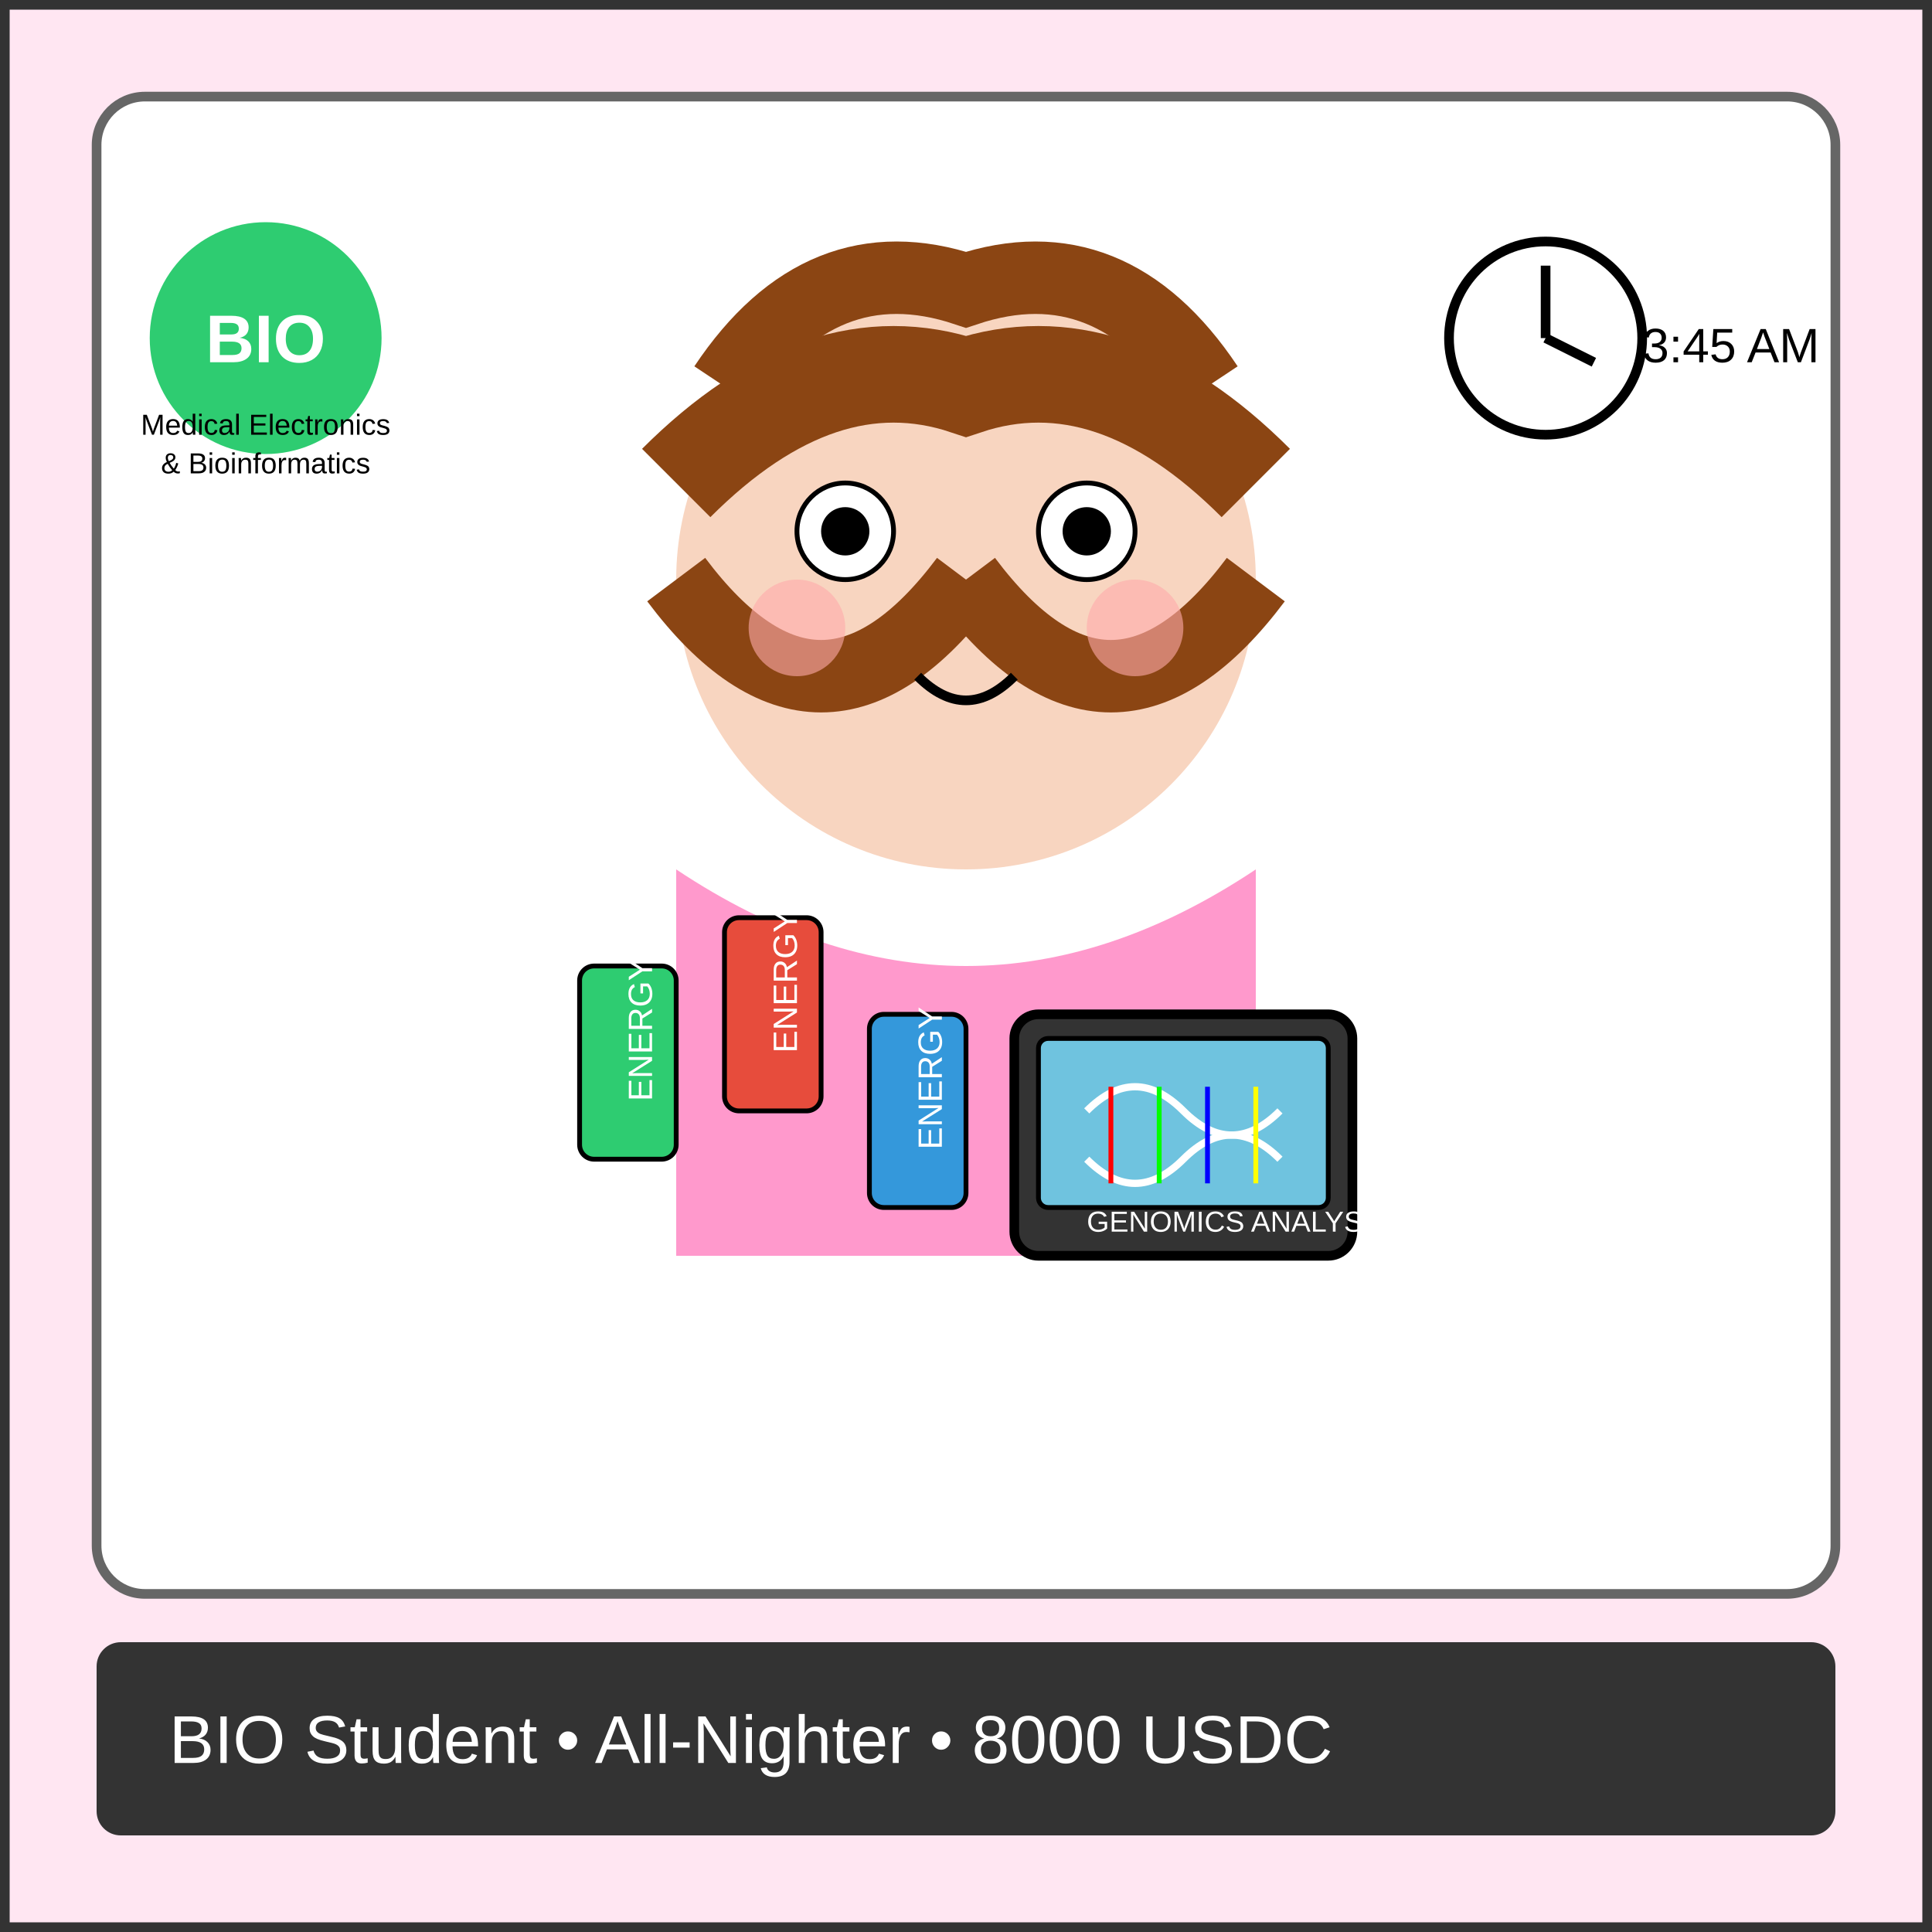
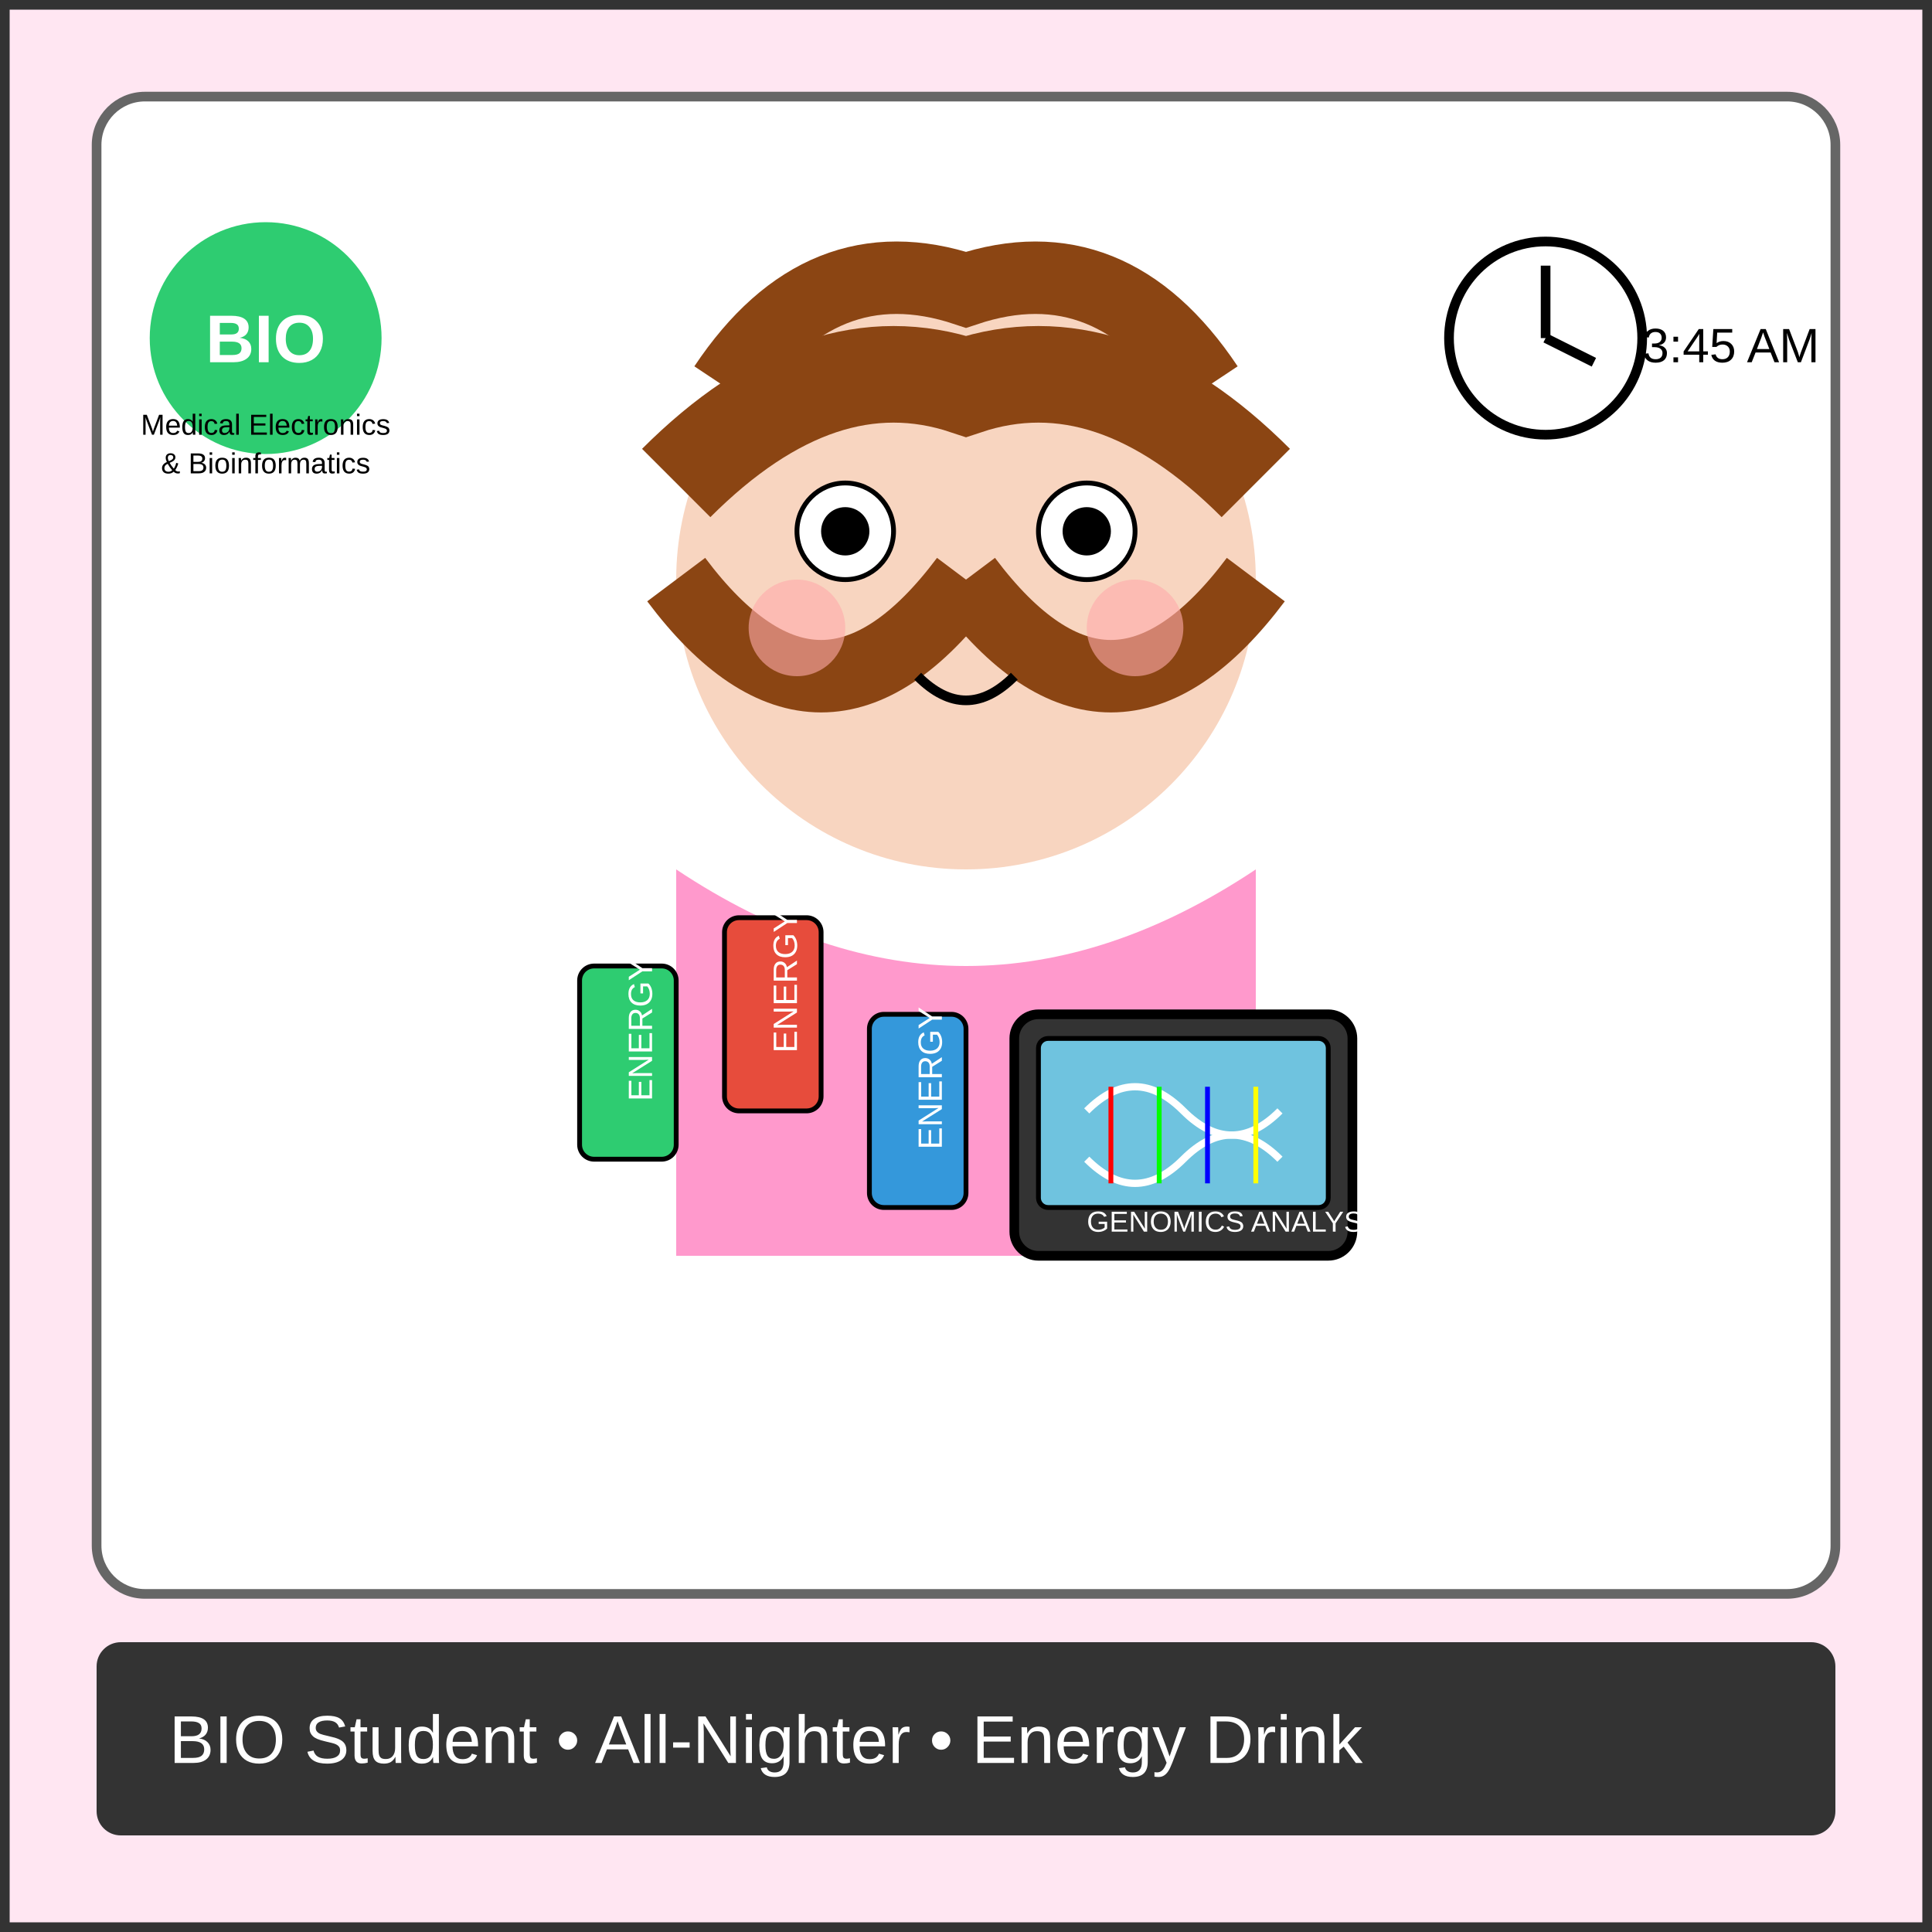
<svg xmlns="http://www.w3.org/2000/svg" viewBox="0 0 400 400">
  <rect width="400" height="400" fill="#ffe6f2" stroke="#333" stroke-width="4" />
  <rect x="20" y="20" width="360" height="310" rx="10" fill="#fff" stroke="#666" stroke-width="2" />
  <circle cx="200" cy="120" r="60" fill="#f8d5c0" />
  <path d="M150 80 Q170 50 200 60 Q230 50 250 80" stroke="#8B4513" stroke-width="15" fill="none" />
  <path d="M140 100 Q170 70 200 80 Q230 70 260 100" stroke="#8B4513" stroke-width="20" fill="none" />
  <path d="M140 120 Q170 160 200 120" stroke="#8B4513" stroke-width="15" fill="none" />
  <path d="M200 120 Q230 160 260 120" stroke="#8B4513" stroke-width="15" fill="none" />
  <circle cx="175" cy="110" r="10" fill="#fff" stroke="#000" stroke-width="1" />
  <circle cx="225" cy="110" r="10" fill="#fff" stroke="#000" stroke-width="1" />
  <circle cx="175" cy="110" r="5" fill="#000" />
  <circle cx="225" cy="110" r="5" fill="#000" />
  <circle cx="165" cy="130" r="10" fill="#ffaaaa" opacity="0.6" />
  <circle cx="235" cy="130" r="10" fill="#ffaaaa" opacity="0.6" />
  <path d="M190 140 Q200 150 210 140" stroke="#000" stroke-width="2" fill="none" />
  <path d="M140 180 v80 h120 v-80 q-60 40 -120 0" fill="#ff99cc" />
  <rect x="210" y="210" width="70" height="50" rx="5" fill="#333" stroke="#000" stroke-width="2" />
  <rect x="215" y="215" width="60" height="35" rx="2" fill="#6fc3df" stroke="#000" stroke-width="1" />
  <path d="M225 230 q10 -10 20 0 q10 10 20 0" stroke="#fff" stroke-width="1.5" fill="none" />
  <path d="M225 240 q10 10 20 0 q10 -10 20 0" stroke="#fff" stroke-width="1.5" fill="none" />
  <line x1="230" y1="225" x2="230" y2="245" stroke="#f00" stroke-width="1" />
  <line x1="240" y1="225" x2="240" y2="245" stroke="#0f0" stroke-width="1" />
  <line x1="250" y1="225" x2="250" y2="245" stroke="#00f" stroke-width="1" />
  <line x1="260" y1="225" x2="260" y2="245" stroke="#ff0" stroke-width="1" />
  <text x="225" y="255" font-family="Arial" font-size="6" fill="#fff">GENOMICS ANALYSIS</text>
  <rect x="120" y="200" width="20" height="40" rx="3" fill="#2ecc71" stroke="#000" stroke-width="1" />
  <text x="122" y="225" font-family="Arial" font-size="7" fill="#fff" transform="rotate(-90, 130, 220)">ENERGY</text>
  <rect x="150" y="190" width="20" height="40" rx="3" fill="#e74c3c" stroke="#000" stroke-width="1" />
  <text x="152" y="215" font-family="Arial" font-size="7" fill="#fff" transform="rotate(-90, 160, 210)">ENERGY</text>
  <rect x="180" y="210" width="20" height="40" rx="3" fill="#3498db" stroke="#000" stroke-width="1" />
  <text x="182" y="235" font-family="Arial" font-size="7" fill="#fff" transform="rotate(-90, 190, 230)">ENERGY</text>
  <rect x="20" y="340" width="360" height="40" rx="5" fill="#333" />
-   <text x="35" y="365" font-family="Arial" font-size="14" fill="#fff">BIO Student • All-Nighter • 8000 USDC</text>
+   <text x="35" y="365" font-family="Arial" font-size="14" fill="#fff">BIO Student • All-Nighter • Energy Drink</text>
  <circle cx="320" cy="70" r="20" fill="#fff" stroke="#000" stroke-width="2" />
  <line x1="320" y1="70" x2="320" y2="55" stroke="#000" stroke-width="2" />
  <line x1="320" y1="70" x2="330" y2="75" stroke="#000" stroke-width="2" />
  <text x="340" y="75" font-family="Arial" font-size="10" fill="#000">3:45 AM</text>
  <circle cx="55" cy="70" r="25" fill="#2ecc71" stroke="#fff" stroke-width="2" />
  <text x="55" y="75" font-family="Arial" font-weight="bold" font-size="14" fill="#fff" text-anchor="middle">BIO</text>
  <text x="55" y="90" font-family="Arial" font-size="6" fill="#000" text-anchor="middle">Medical Electronics</text>
  <text x="55" y="98" font-family="Arial" font-size="6" fill="#000" text-anchor="middle">&amp; Bioinformatics</text>
</svg>
